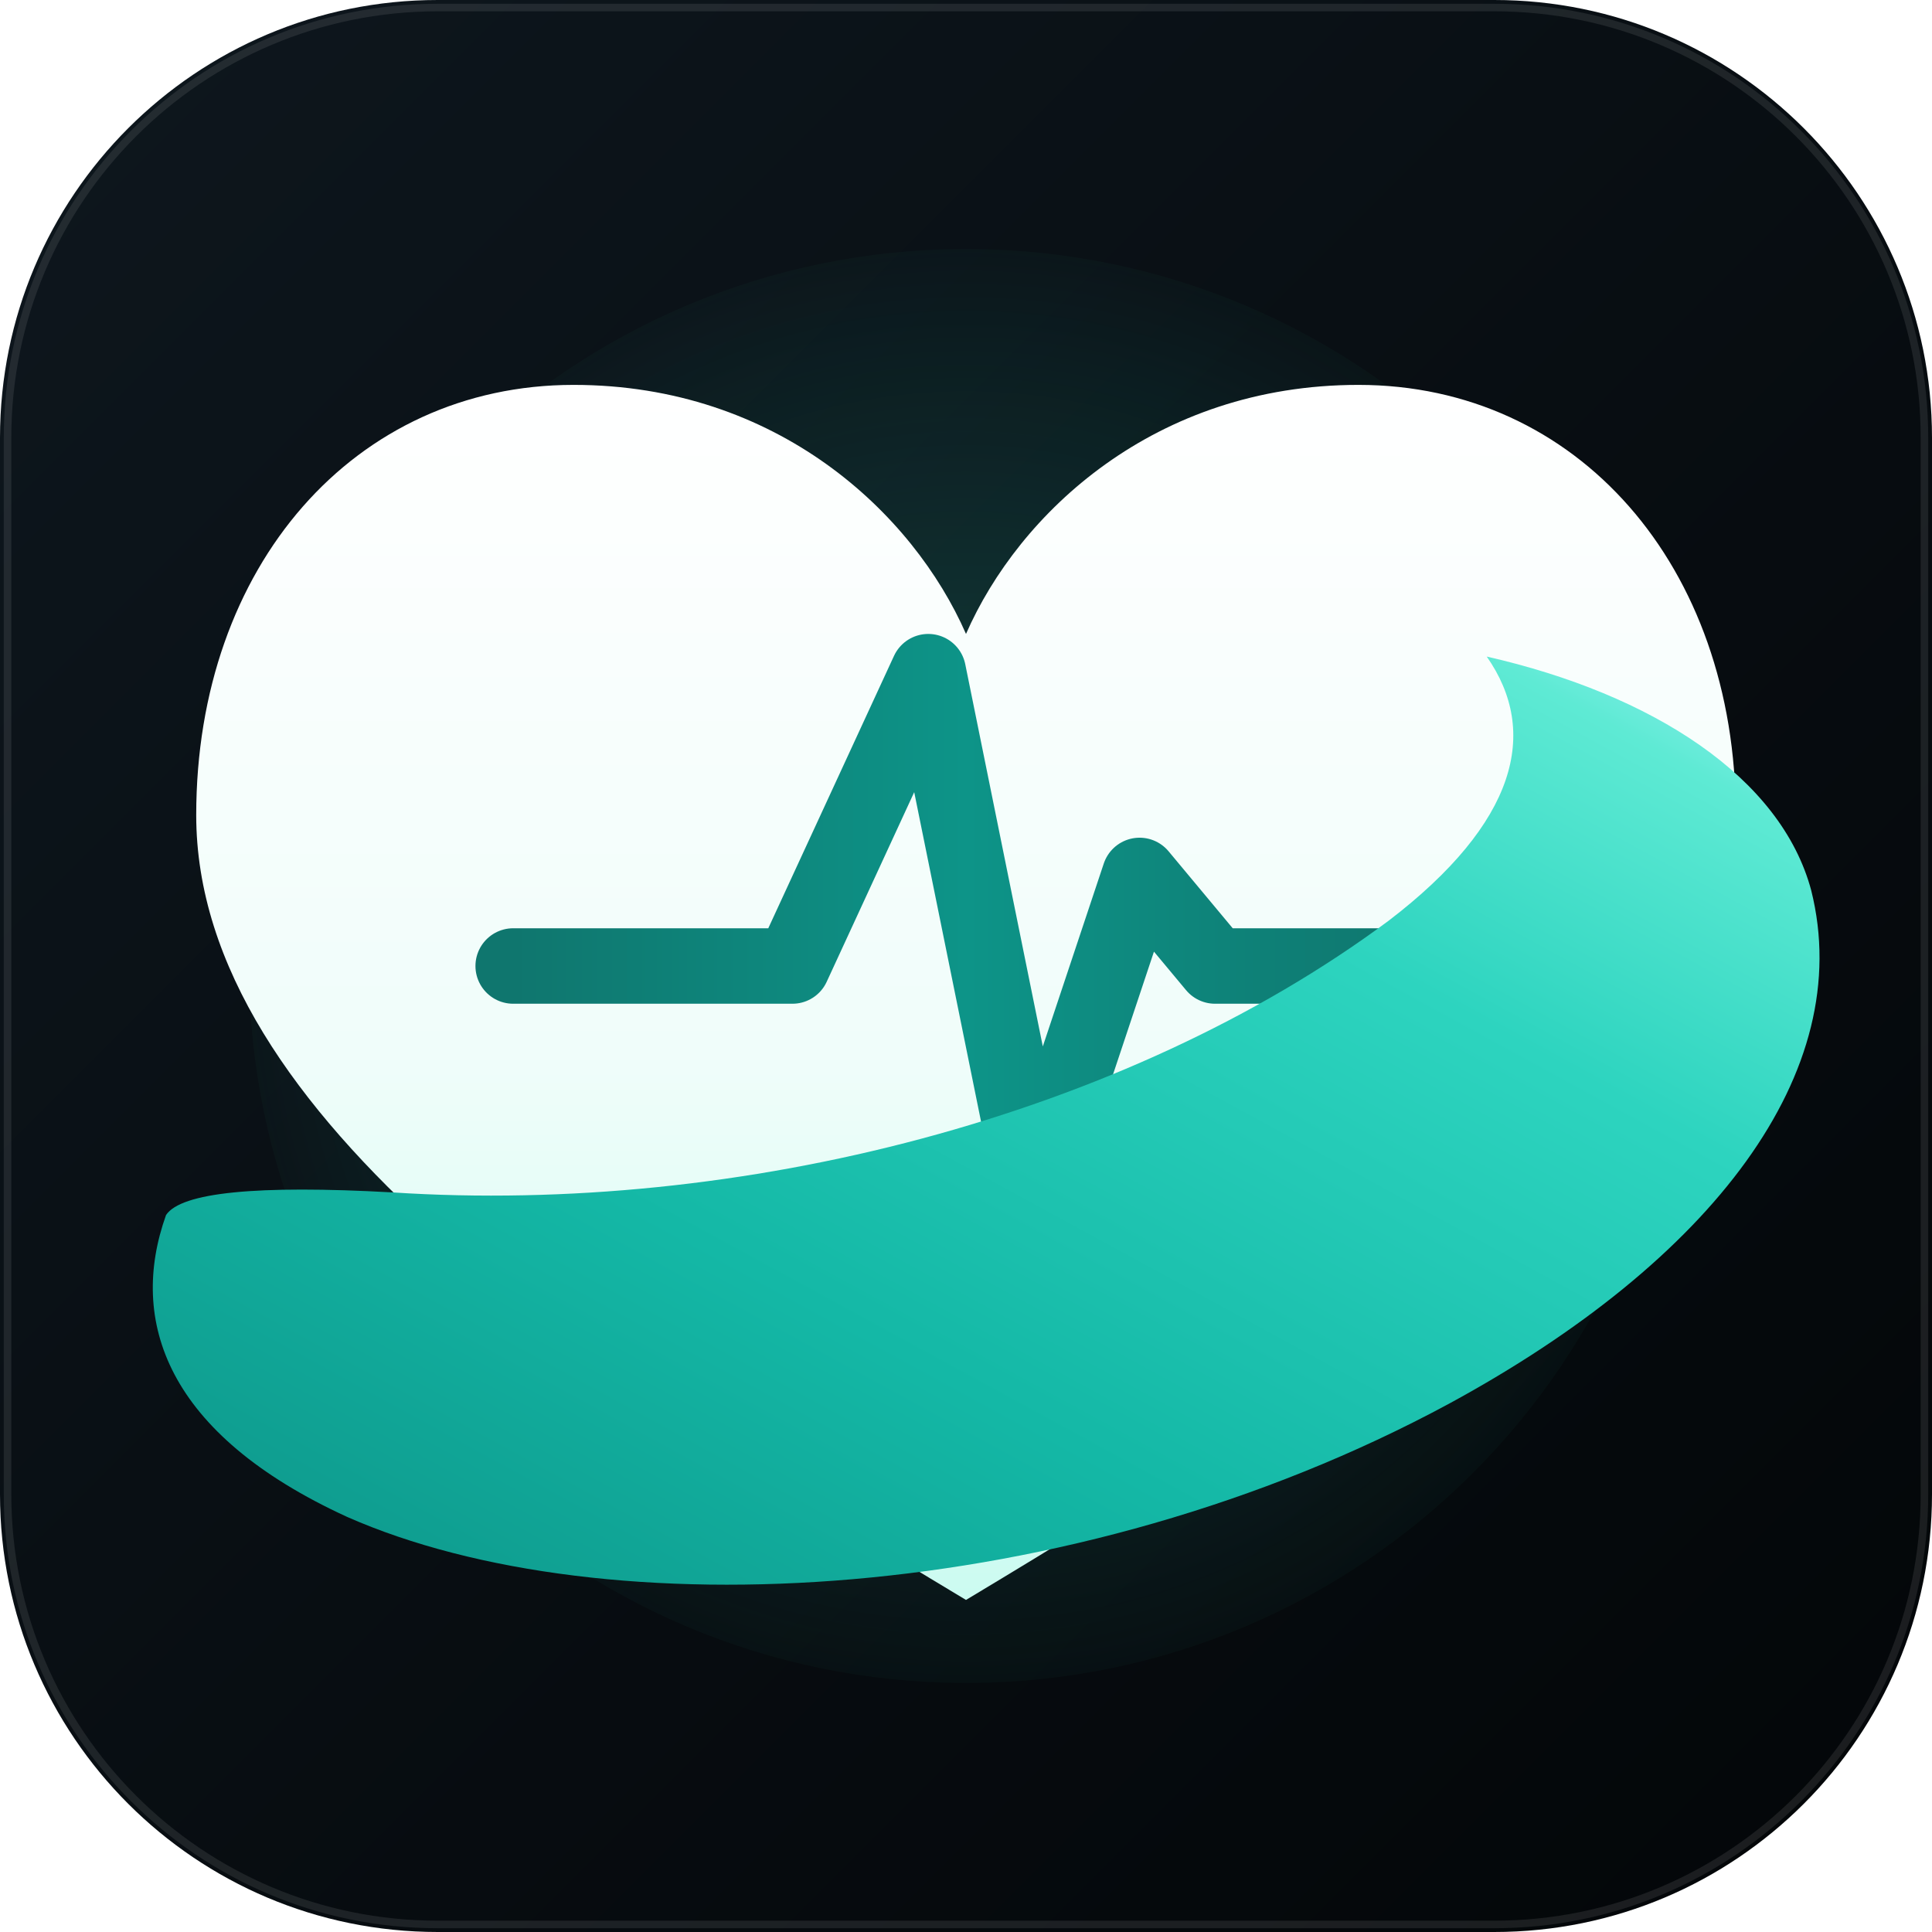
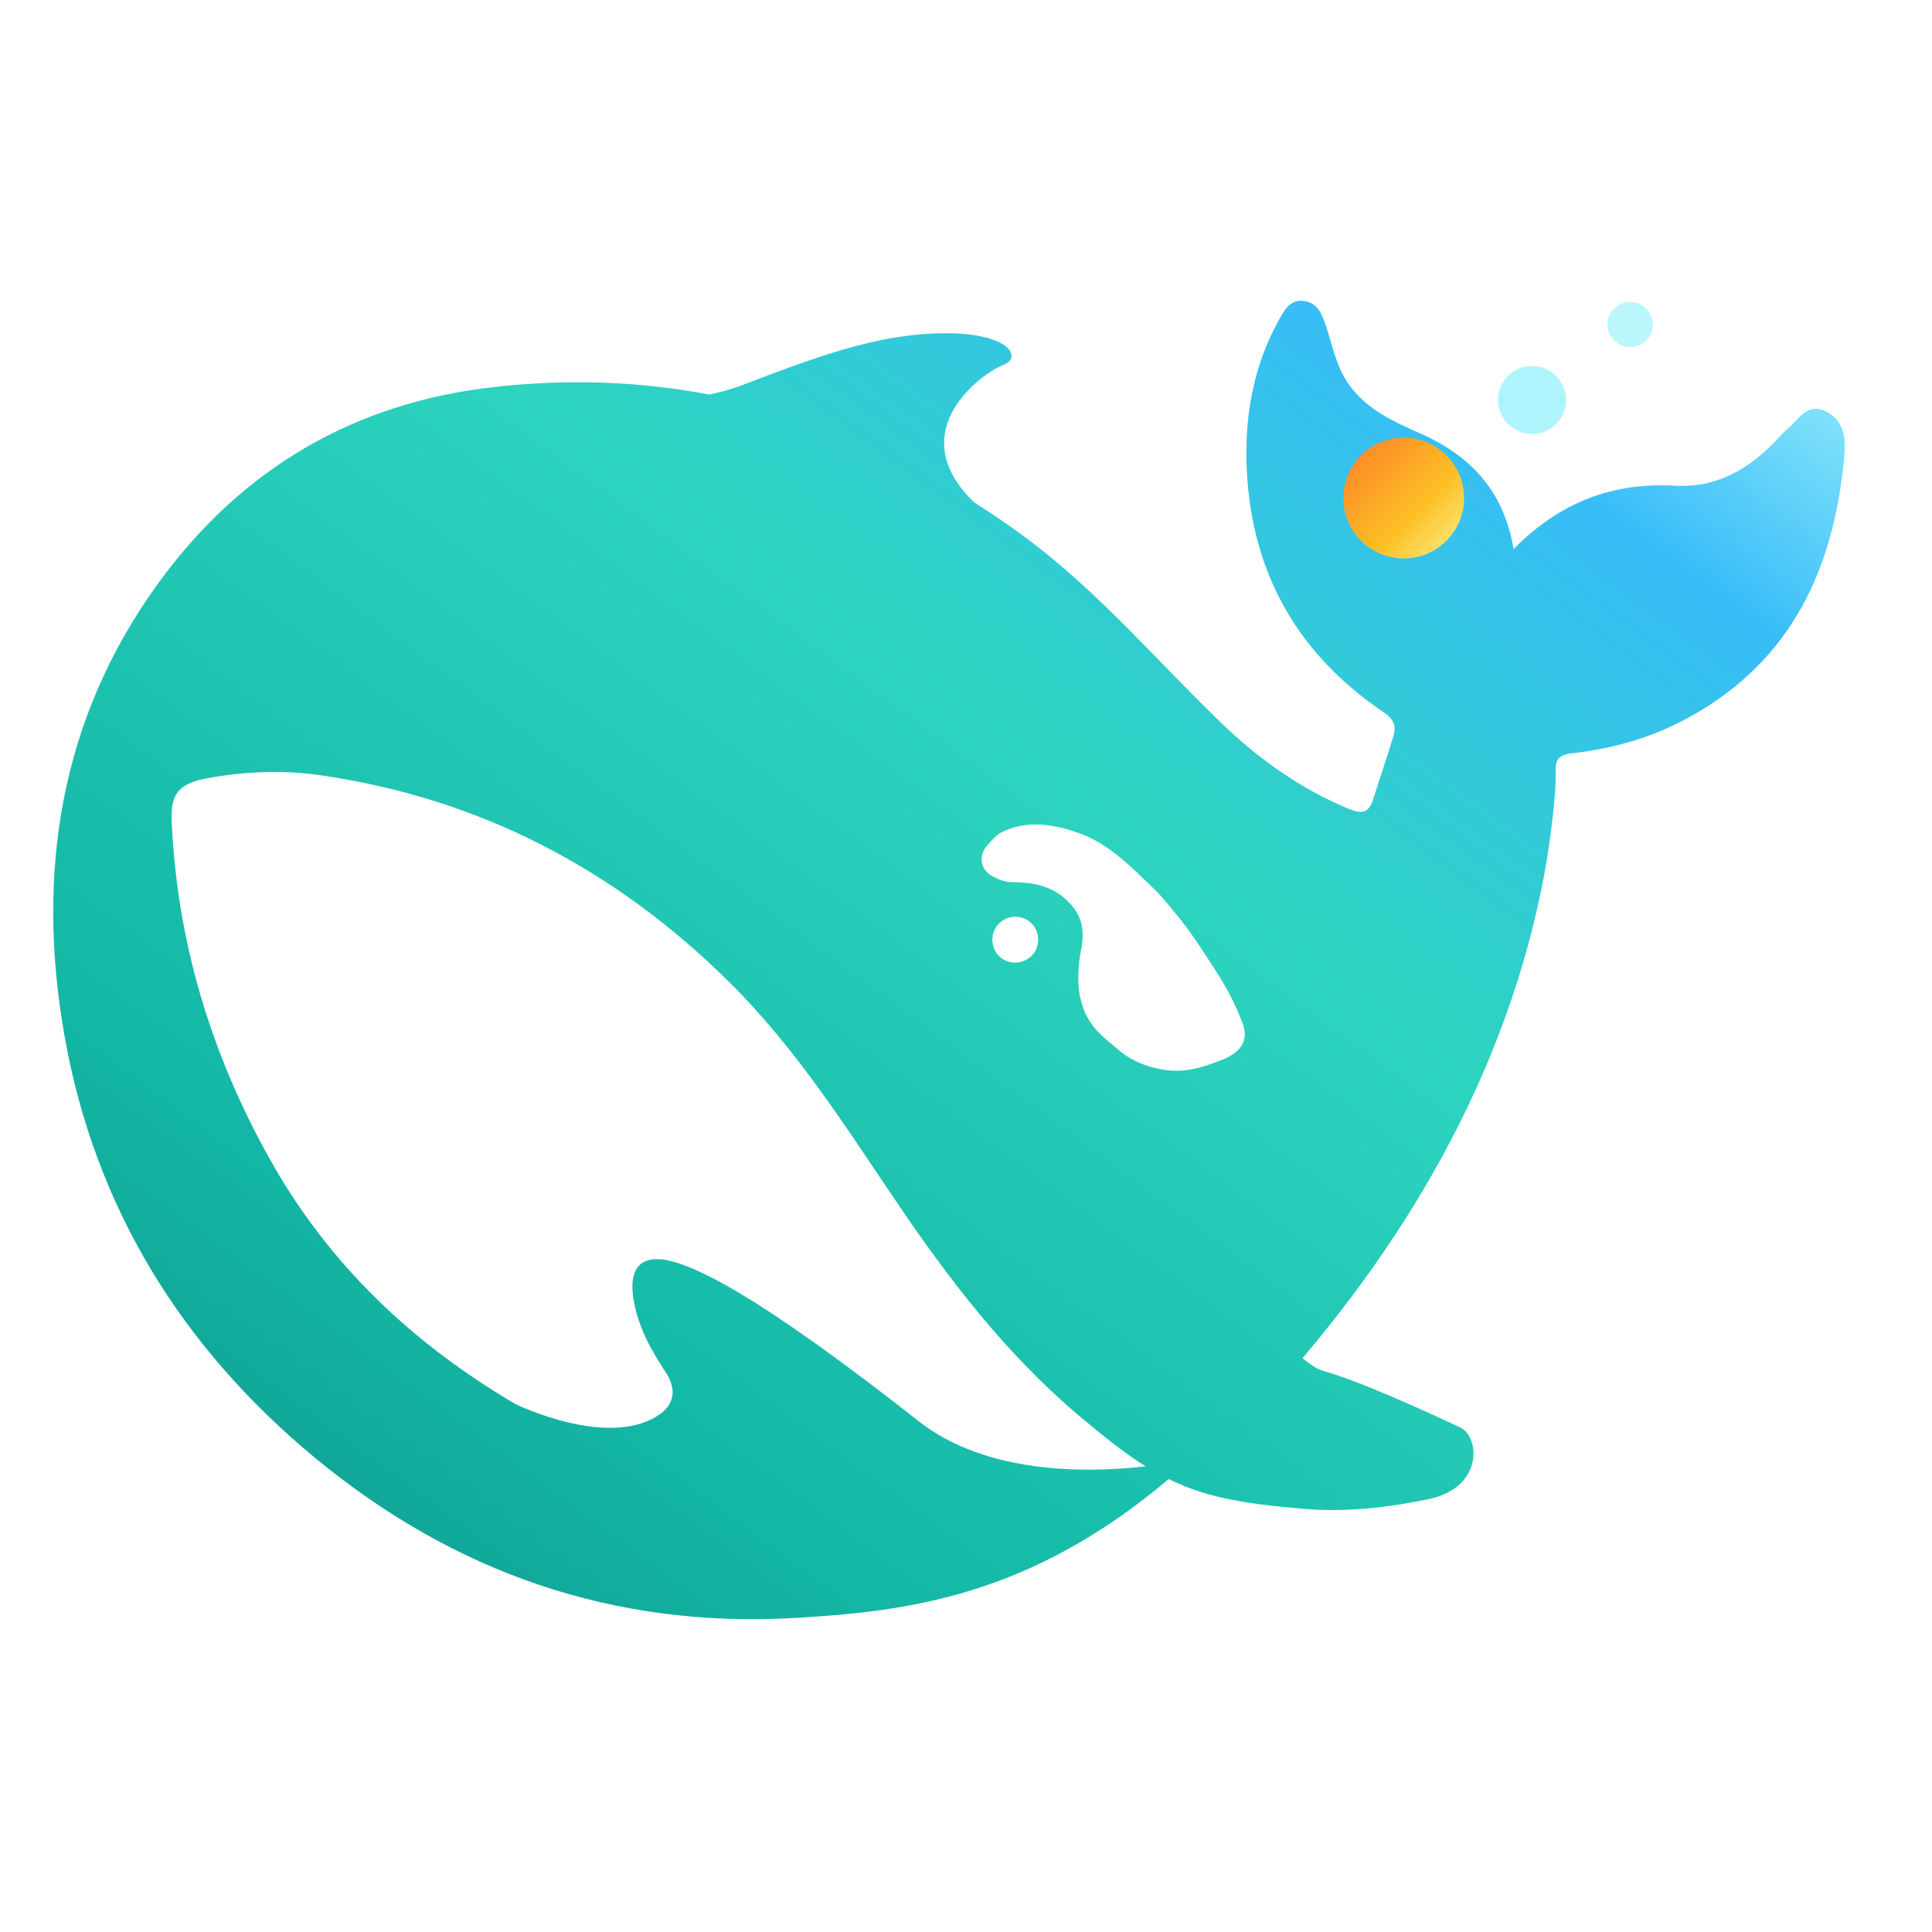
<svg xmlns="http://www.w3.org/2000/svg" viewBox="0 0 512 512">
  <defs>
-     <linearGradient id="p1-bg" x1="0%" y1="0%" x2="100%" y2="100%">
-       <stop offset="0%" stop-color="#0E171E" />
-       <stop offset="60%" stop-color="#070C10" />
-       <stop offset="100%" stop-color="#030608" />
-     </linearGradient>
-     <linearGradient id="p1-heart" x1="0%" y1="0%" x2="0%" y2="100%">
-       <stop offset="0%" stop-color="#FFFFFF" />
-       <stop offset="55%" stop-color="#F0FDFA" />
-       <stop offset="100%" stop-color="#CCFBF1" />
-     </linearGradient>
-     <linearGradient id="p1-pulse" x1="0%" y1="0%" x2="100%" y2="0%">
-       <stop offset="0%" stop-color="#0F766E" />
-       <stop offset="50%" stop-color="#0D9488" />
-       <stop offset="100%" stop-color="#0F766E" />
-     </linearGradient>
-     <linearGradient id="p1-orbit" x1="0%" y1="100%" x2="100%" y2="0%">
+     <linearGradient id="whaleFavGrad" x1="0%" y1="100%" x2="100%" y2="0%">
      <stop offset="0%" stop-color="#0D9488" />
-       <stop offset="35%" stop-color="#14B8A6" />
-       <stop offset="70%" stop-color="#2DD4BF" />
-       <stop offset="90%" stop-color="#5EEAD4" />
+       <stop offset="25%" stop-color="#14B8A6" />
+       <stop offset="60%" stop-color="#2DD4BF" />
+       <stop offset="85%" stop-color="#38BDF8" />
      <stop offset="100%" stop-color="#A5F3FC" />
    </linearGradient>
-     <radialGradient id="p1-glow" cx="50%" cy="50%" r="55%">
-       <stop offset="0%" stop-color="#2DD4BF" stop-opacity="0.28" />
-       <stop offset="100%" stop-color="#2DD4BF" stop-opacity="0" />
-     </radialGradient>
+     <linearGradient id="sunDotFavGrad" x1="0%" y1="0%" x2="100%" y2="100%">
+       <stop offset="0%" stop-color="#FF7E2A" />
+       <stop offset="60%" stop-color="#FBBF24" />
+       <stop offset="100%" stop-color="#FEF08A" />
+     </linearGradient>
  </defs>
-   <rect width="512" height="512" rx="116" fill="url(#p1-bg)" />
-   <rect width="508" height="508" x="2" y="2" rx="114" fill="none" stroke="rgba(255,255,255,0.09)" stroke-width="2" />
-   <circle cx="256" cy="256" r="190" fill="url(#p1-glow)" />
-   <path d="M 256 168 C 242 136 206 102 152 102 C 94 102 52 150 52 216 C 52 296 156 364 256 424 C 356 364 460 296 460 216 C 460 150 418 102 360 102 C 306 102 270 136 256 168 Z" fill="url(#p1-heart)" />
-   <path d="M 136 256 L 210 256 L 246 178 L 274 316 L 302 232 L 322 256 L 376 256" fill="none" stroke="url(#p1-pulse)" stroke-width="20" stroke-linecap="round" stroke-linejoin="round" />
-   <path d="M 44 322 C 34 350 44 380 92 402 C 160 432 284 426 384 372 C 454 334 492 284 480 236 C 472 206 438 184 394 174 C 408 194 402 218 368 244 C 298 296 196 322 104 316 C 68 314 48 316 44 322 Z" fill="url(#p1-orbit)" />
+   <g transform="translate(256, 256) scale(20.5) translate(-11.8, -8.6)">
+     <path d="M22.917 1.43C22.671 1.31 22.566 1.539 22.422 1.655C22.373 1.693 22.332 1.742 22.29 1.787C21.932 2.17 21.513 2.421 20.966 2.391C20.166 2.346 19.483 2.598 18.879 3.21C18.75 2.455 18.324 2.005 17.675 1.716C17.335 1.566 16.992 1.415 16.754 1.089C16.588 0.856 16.542 0.597 16.459 0.342C16.406 0.188 16.354 0.03 16.176 0.004C15.984 -0.026 15.908 0.135 15.833 0.27C15.531 0.822 15.414 1.43 15.425 2.046C15.452 3.432 16.037 4.535 17.199 5.32C17.331 5.41 17.365 5.5 17.324 5.632C17.244 5.902 17.15 6.165 17.067 6.435C17.014 6.608 16.935 6.646 16.75 6.57C16.112 6.304 15.561 5.909 15.074 5.433C14.248 4.633 13.5 3.751 12.568 3.06C12.349 2.898 12.13 2.748 11.903 2.605C10.952 1.682 12.028 0.923 12.277 0.833C12.537 0.739 12.367 0.416 11.526 0.42C10.684 0.424 9.914 0.706 8.933 1.081C8.789 1.138 8.638 1.179 8.484 1.213C7.593 1.044 6.668 1.006 5.702 1.115C3.883 1.318 2.43 2.178 1.362 3.646C0.079 5.41 -0.223 7.415 0.147 9.506C0.535 11.71 1.66 13.535 3.389 14.962C5.181 16.441 7.246 17.166 9.601 17.027C11.032 16.944 12.624 16.753 14.421 15.232C14.874 15.458 15.35 15.548 16.138 15.615C16.746 15.672 17.331 15.585 17.784 15.491C18.493 15.341 18.444 14.684 18.188 14.564C16.108 13.595 16.565 13.989 16.15 13.67C17.206 12.42 18.82 10.198 19.318 7.172C19.367 6.838 19.43 6.368 19.422 6.097C19.418 5.932 19.456 5.868 19.645 5.849C20.166 5.789 20.671 5.647 21.136 5.391C22.483 4.655 23.027 3.446 23.155 1.997C23.174 1.776 23.151 1.547 22.917 1.43ZM11.175 14.474C9.159 12.889 8.182 12.367 7.778 12.39C7.401 12.412 7.469 12.845 7.552 13.126C7.639 13.404 7.752 13.595 7.91 13.84C8.02 14.001 8.095 14.241 7.801 14.422C7.152 14.823 6.023 14.287 5.97 14.26C4.657 13.486 3.559 12.466 2.785 11.069C2.037 9.725 1.603 8.283 1.532 6.744C1.513 6.372 1.622 6.241 1.992 6.173C2.479 6.083 2.981 6.064 3.468 6.136C5.525 6.436 7.276 7.356 8.744 8.813C9.582 9.642 10.216 10.634 10.869 11.602C11.563 12.631 12.31 13.611 13.262 14.415C13.598 14.696 13.866 14.91 14.123 15.068C13.349 15.155 12.058 15.173 11.175 14.475V14.474ZM12.141 8.26C12.141 8.095 12.273 7.963 12.439 7.963C12.476 7.963 12.511 7.971 12.541 7.982C12.582 7.997 12.62 8.019 12.65 8.053C12.704 8.106 12.733 8.181 12.733 8.26C12.733 8.425 12.601 8.556 12.435 8.556C12.27 8.556 12.141 8.425 12.141 8.26ZM15.142 9.799C14.949 9.878 14.757 9.945 14.572 9.953C14.284 9.968 13.972 9.851 13.802 9.709C13.537 9.487 13.348 9.363 13.27 8.977C13.236 8.812 13.255 8.556 13.284 8.41C13.352 8.094 13.277 7.892 13.055 7.708C12.873 7.558 12.643 7.516 12.39 7.516C12.296 7.516 12.209 7.475 12.145 7.441C12.039 7.389 11.952 7.257 12.035 7.096C12.062 7.043 12.19 6.916 12.22 6.893C12.563 6.698 12.96 6.762 13.326 6.908C13.665 7.047 13.922 7.302 14.292 7.663C14.669 8.098 14.738 8.218 14.953 8.545C15.123 8.801 15.277 9.063 15.383 9.364C15.447 9.551 15.364 9.705 15.142 9.799Z" fill="url(#whaleFavGrad)" />
+   </g>
+   <circle cx="372" cy="132" r="16" fill="url(#sunDotFavGrad)" />
+   <circle cx="406" cy="106" r="9" fill="#A5F3FC" opacity="0.9" />
+   <circle cx="432" cy="86" r="6" fill="#A5F3FC" opacity="0.75" />
</svg>
